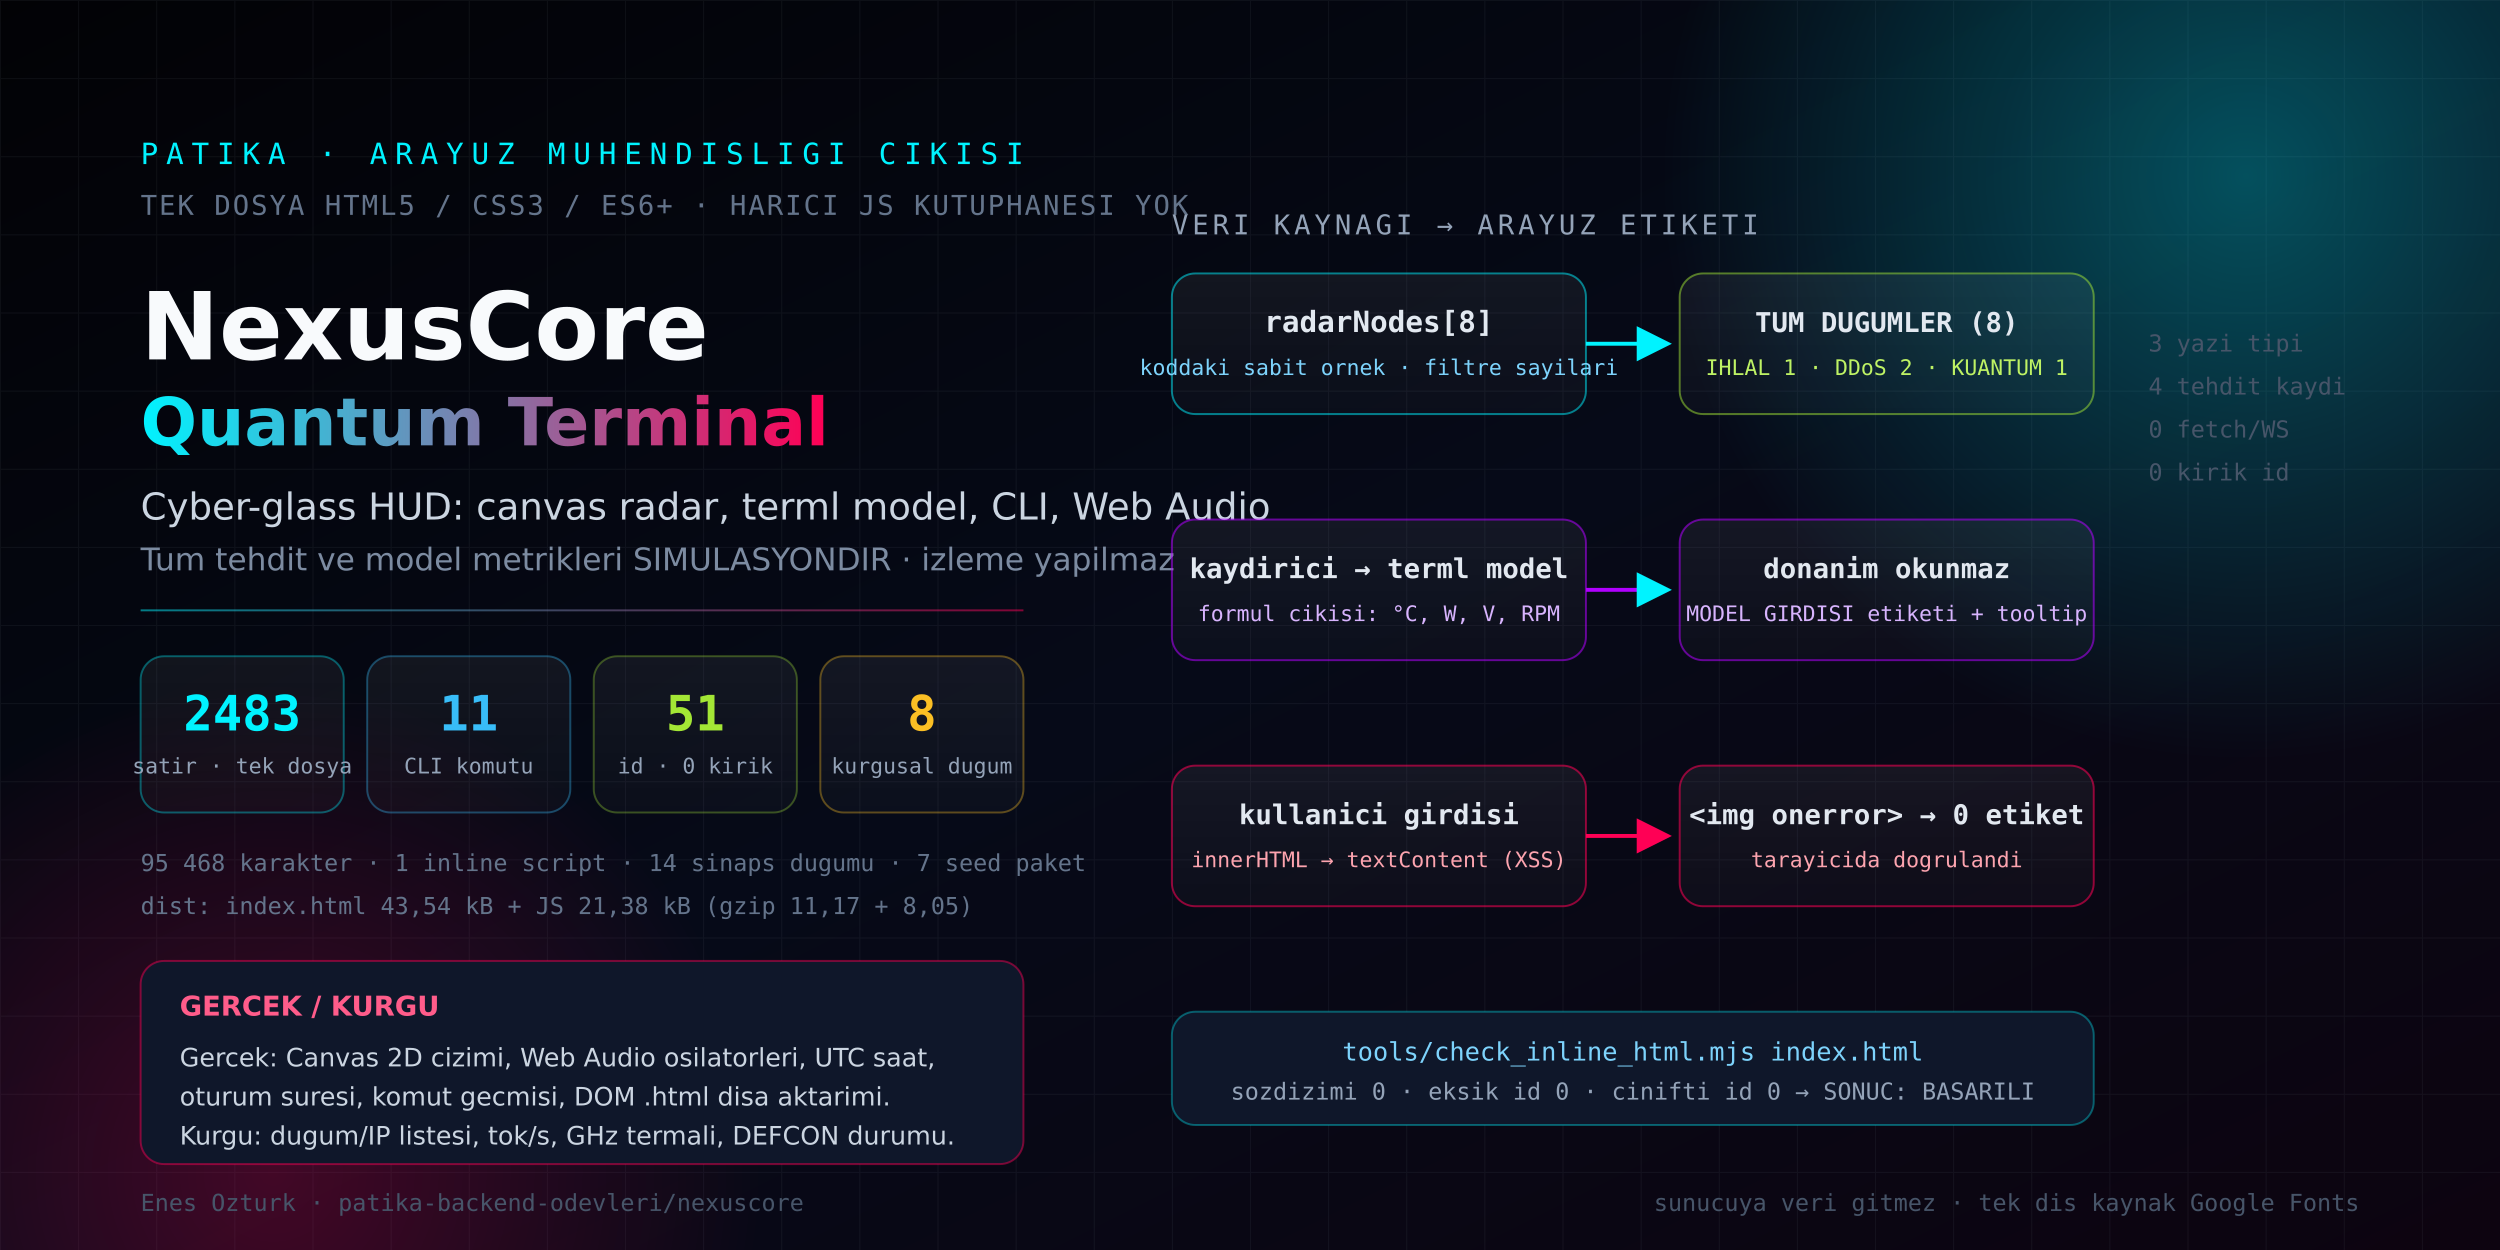
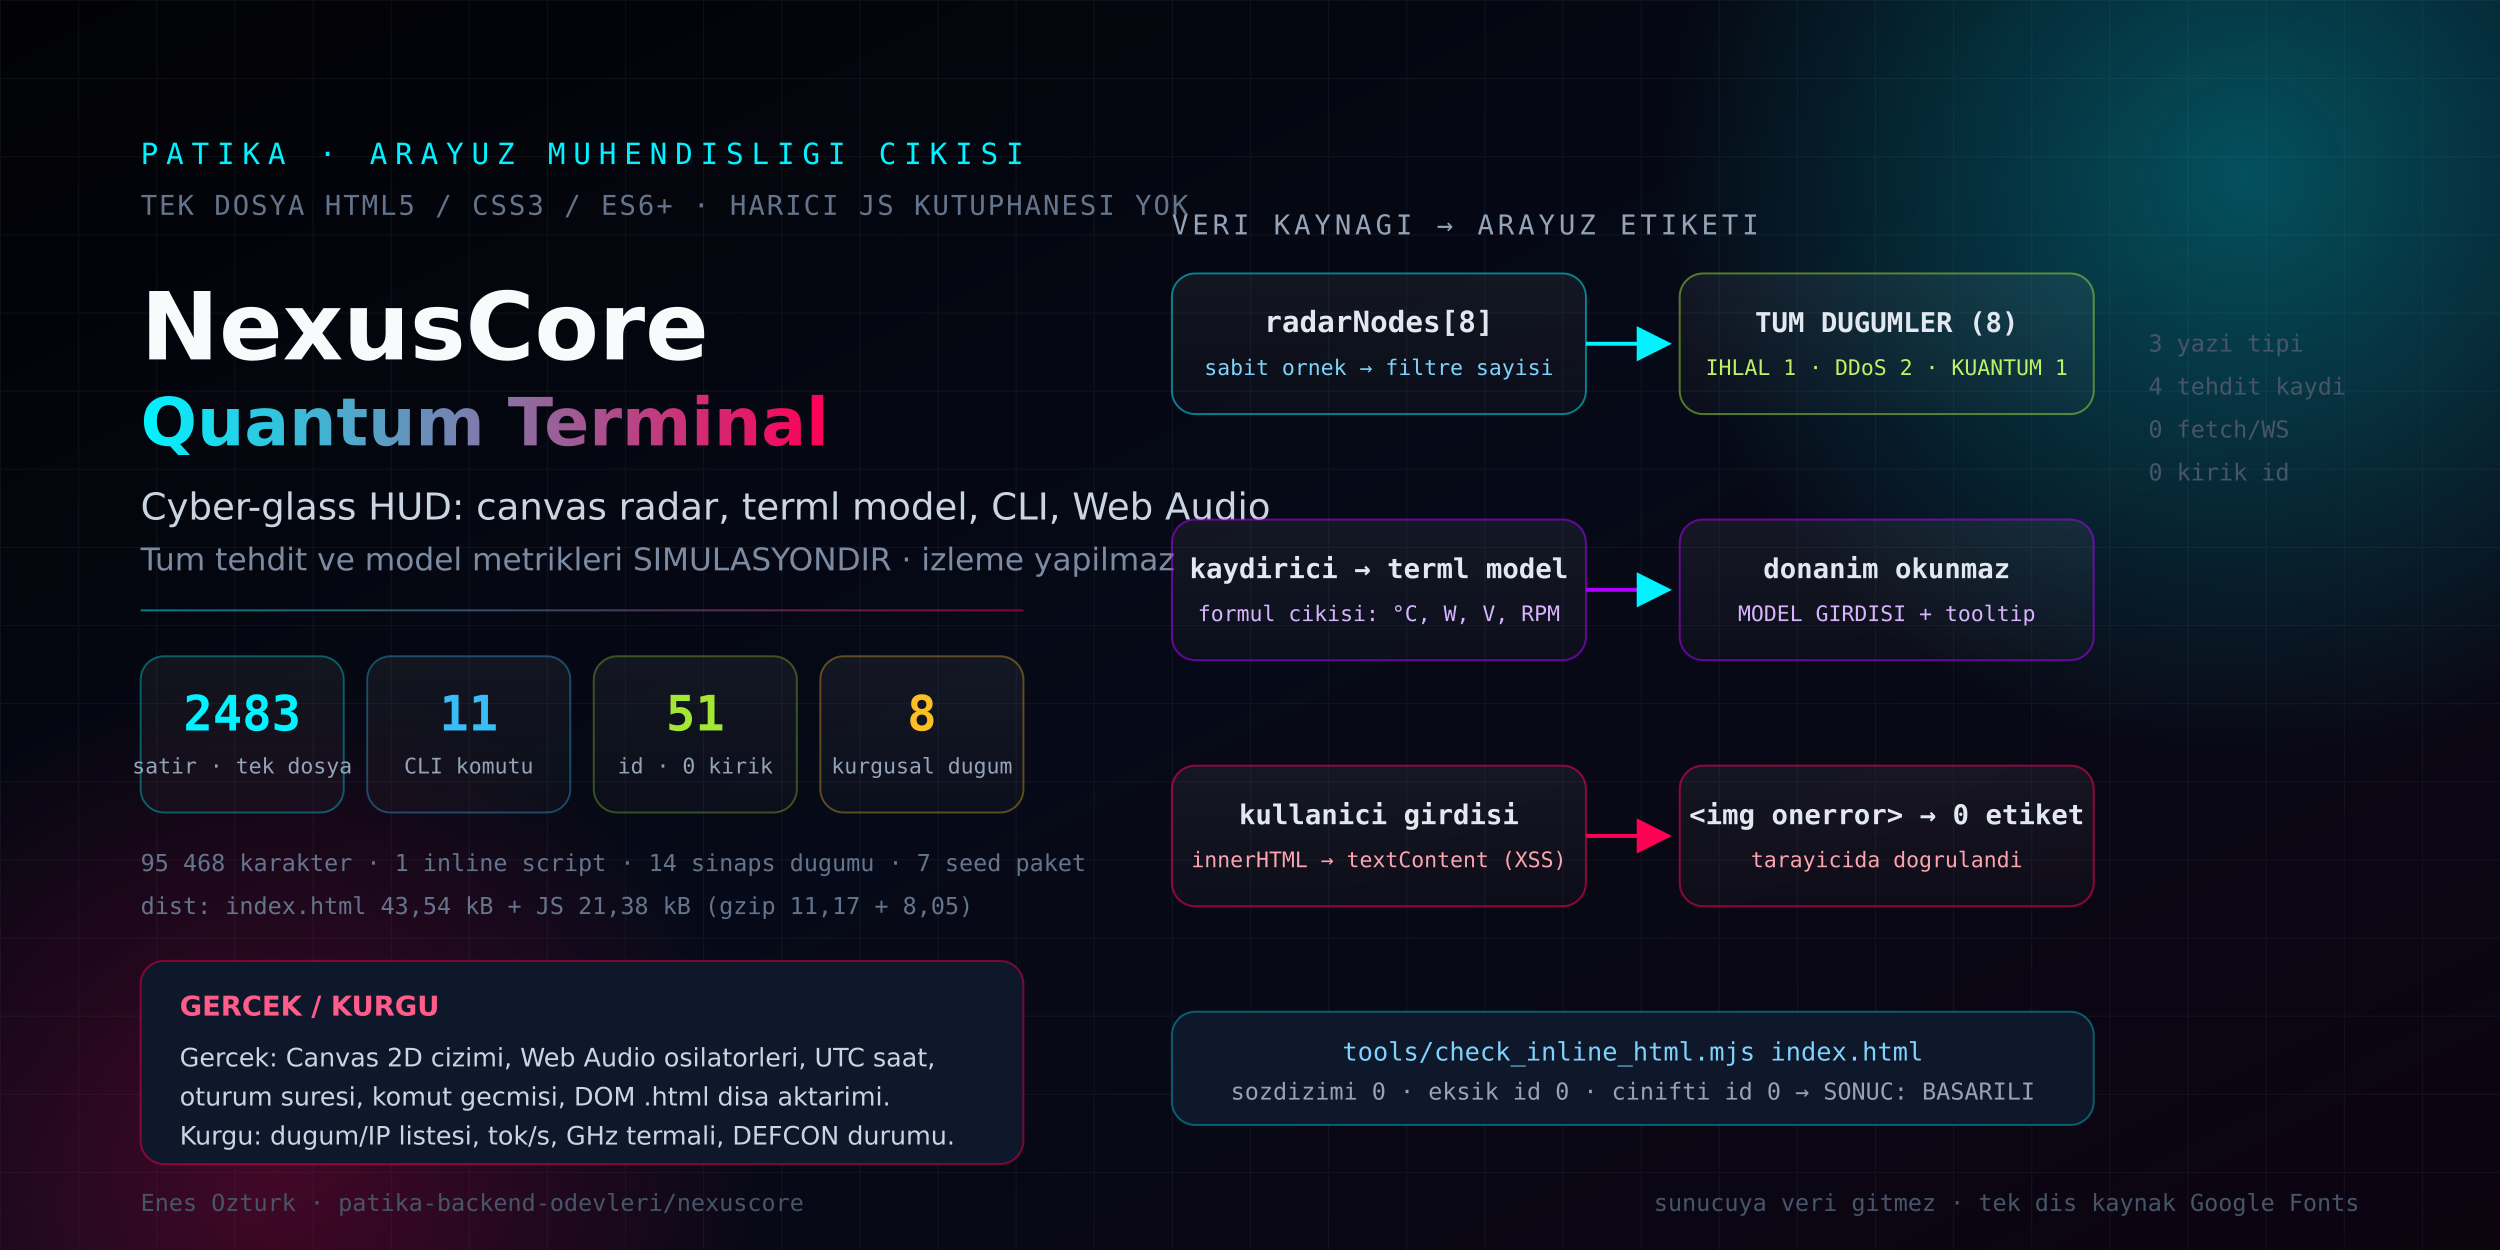
<svg xmlns="http://www.w3.org/2000/svg" viewBox="0 0 1280 640" width="1280" height="640" role="img" aria-labelledby="t d">
  <defs>
    <linearGradient id="bg" x1="0" y1="0" x2="1" y2="1">
      <stop offset="0" stop-color="#020205" />
      <stop offset="0.5" stop-color="#060a18" />
      <stop offset="1" stop-color="#0d0410" />
    </linearGradient>
    <radialGradient id="glowCyan" cx="0.5" cy="0.5" r="0.5">
      <stop offset="0" stop-color="#00f3ff" stop-opacity="0.30" />
      <stop offset="1" stop-color="#00f3ff" stop-opacity="0" />
    </radialGradient>
    <radialGradient id="glowRose" cx="0.5" cy="0.5" r="0.5">
      <stop offset="0" stop-color="#ff0055" stop-opacity="0.24" />
      <stop offset="1" stop-color="#ff0055" stop-opacity="0" />
    </radialGradient>
    <linearGradient id="accent" x1="0" y1="0" x2="1" y2="0">
      <stop offset="0" stop-color="#00f3ff" />
      <stop offset="1" stop-color="#ff0055" />
    </linearGradient>
    <linearGradient id="card" x1="0" y1="0" x2="0" y2="1">
      <stop offset="0" stop-color="#ffffff" stop-opacity="0.055" />
      <stop offset="1" stop-color="#ffffff" stop-opacity="0.02" />
    </linearGradient>
    <pattern id="grid" width="40" height="40" patternUnits="userSpaceOnUse">
      <path d="M40 0H0V40" fill="none" stroke="#94a3b8" stroke-opacity="0.07" stroke-width="1" />
    </pattern>
    <marker id="arrowCyan" markerWidth="9" markerHeight="9" refX="7" refY="4.5" orient="auto">
      <path d="M0 0L9 4.5L0 9Z" fill="#00f3ff" />
    </marker>
    <marker id="arrowRose" markerWidth="9" markerHeight="9" refX="7" refY="4.5" orient="auto">
      <path d="M0 0L9 4.5L0 9Z" fill="#ff0055" />
    </marker>
  </defs>
  <rect width="1280" height="640" fill="url(#bg)" />
  <rect width="1280" height="640" fill="url(#grid)" />
  <circle cx="1150" cy="90" r="300" fill="url(#glowCyan)" />
  <circle cx="140" cy="600" r="250" fill="url(#glowRose)" />
  <g font-family="Consolas, 'DejaVu Sans Mono', monospace">
    <text x="72" y="84" font-size="15" fill="#00f3ff" letter-spacing="4">PATIKA · ARAYUZ MUHENDISLIGI CIKISI</text>
    <text x="72" y="110" font-size="14" fill="#64748b" letter-spacing="1">TEK DOSYA HTML5 / CSS3 / ES6+ · HARICI JS KUTUPHANESI YOK</text>
  </g>
  <g font-family="'Segoe UI', 'DejaVu Sans', Arial, sans-serif">
    <text x="72" y="184" font-size="48" font-weight="700" fill="#f8fafc">NexusCore</text>
    <text x="72" y="228" font-size="34" font-weight="700" fill="url(#accent)">Quantum Terminal</text>
    <text x="72" y="266" font-size="19" fill="#cbd5e1">Cyber-glass HUD: canvas radar, terml model, CLI, Web Audio</text>
    <text x="72" y="292" font-size="16" fill="#7c8ba1">Tum tehdit ve model metrikleri SIMULASYONDIR · izleme yapilmaz</text>
  </g>
  <rect x="72" y="312" width="452" height="1" fill="url(#accent)" opacity="0.5" />
  <g>
    <g transform="translate(72,336)">
      <rect width="104" height="80" rx="12" fill="url(#card)" stroke="#00f3ff" stroke-opacity="0.35" />
      <text x="52" y="38" text-anchor="middle" font-family="Consolas, monospace" font-size="25" font-weight="700" fill="#00f3ff">2483</text>
      <text x="52" y="60" text-anchor="middle" font-family="Consolas, monospace" font-size="11" fill="#94a3b8">satir · tek dosya</text>
    </g>
    <g transform="translate(188,336)">
      <rect width="104" height="80" rx="12" fill="url(#card)" stroke="#38bdf8" stroke-opacity="0.35" />
      <text x="52" y="38" text-anchor="middle" font-family="Consolas, monospace" font-size="25" font-weight="700" fill="#38bdf8">11</text>
      <text x="52" y="60" text-anchor="middle" font-family="Consolas, monospace" font-size="11" fill="#94a3b8">CLI komutu</text>
    </g>
    <g transform="translate(304,336)">
      <rect width="104" height="80" rx="12" fill="url(#card)" stroke="#a3e635" stroke-opacity="0.32" />
      <text x="52" y="38" text-anchor="middle" font-family="Consolas, monospace" font-size="25" font-weight="700" fill="#a3e635">51</text>
      <text x="52" y="60" text-anchor="middle" font-family="Consolas, monospace" font-size="11" fill="#94a3b8">id · 0 kirik</text>
    </g>
    <g transform="translate(420,336)">
      <rect width="104" height="80" rx="12" fill="url(#card)" stroke="#fbbf24" stroke-opacity="0.35" />
      <text x="52" y="38" text-anchor="middle" font-family="Consolas, monospace" font-size="25" font-weight="700" fill="#fbbf24">8</text>
      <text x="52" y="60" text-anchor="middle" font-family="Consolas, monospace" font-size="11" fill="#94a3b8">kurgusal dugum</text>
    </g>
  </g>
  <g font-family="Consolas, 'DejaVu Sans Mono', monospace" font-size="12" fill="#64748b">
    <text x="72" y="446">95 468 karakter · 1 inline script · 14 sinaps dugumu · 7 seed paket</text>
    <text x="72" y="468">dist: index.html 43,54 kB + JS 21,38 kB (gzip 11,17 + 8,05)</text>
  </g>
  <rect x="72" y="492" width="452" height="104" rx="12" fill="#0f172a" stroke="#ff0055" stroke-opacity="0.45" />
  <g font-family="'Segoe UI', 'DejaVu Sans', Arial, sans-serif">
    <text x="92" y="520" font-size="14" font-weight="700" fill="#ff5c8a">GERCEK / KURGU</text>
    <text x="92" y="546" font-size="13" fill="#cbd5e1">Gercek: Canvas 2D cizimi, Web Audio osilatorleri, UTC saat,</text>
    <text x="92" y="566" font-size="13" fill="#cbd5e1">oturum suresi, komut gecmisi, DOM .html disa aktarimi.</text>
    <text x="92" y="586" font-size="13" fill="#cbd5e1">Kurgu: dugum/IP listesi, tok/s, GHz termali, DEFCON durumu.</text>
  </g>
  <g>
    <text x="600" y="120" font-family="Consolas, monospace" font-size="14" fill="#94a3b8" letter-spacing="2">VERI KAYNAGI → ARAYUZ ETIKETI</text>
    <rect x="600" y="140" width="212" height="72" rx="12" fill="url(#card)" stroke="#00f3ff" stroke-opacity="0.5" />
    <text x="706" y="170" text-anchor="middle" font-family="Consolas, monospace" font-size="15" font-weight="700" fill="#e2e8f0">radarNodes[8]</text>
-     <text x="706" y="192" text-anchor="middle" font-family="Consolas, monospace" font-size="11" fill="#7dd3fc">koddaki sabit ornek · filtre sayilari</text>
+     <text x="706" y="192" text-anchor="middle" font-family="Consolas, monospace" font-size="11" fill="#7dd3fc">sabit ornek → filtre sayisi</text>
    <rect x="860" y="140" width="212" height="72" rx="12" fill="url(#card)" stroke="#a3e635" stroke-opacity="0.5" />
    <text x="966" y="170" text-anchor="middle" font-family="Consolas, monospace" font-size="14" font-weight="700" fill="#e2e8f0">TUM DUGUMLER (8)</text>
    <text x="966" y="192" text-anchor="middle" font-family="Consolas, monospace" font-size="11" fill="#bef264">IHLAL 1 · DDoS 2 · KUANTUM 1</text>
    <path d="M812 176H852" stroke="#00f3ff" stroke-width="2" marker-end="url(#arrowCyan)" />
    <rect x="600" y="266" width="212" height="72" rx="12" fill="url(#card)" stroke="#b000ff" stroke-opacity="0.55" />
    <text x="706" y="296" text-anchor="middle" font-family="Consolas, monospace" font-size="14" font-weight="700" fill="#e2e8f0">kaydirici → terml model</text>
    <text x="706" y="318" text-anchor="middle" font-family="Consolas, monospace" font-size="11" fill="#d8b4fe">formul cikisi: °C, W, V, RPM</text>
    <rect x="860" y="266" width="212" height="72" rx="12" fill="url(#card)" stroke="#b000ff" stroke-opacity="0.55" />
    <text x="966" y="296" text-anchor="middle" font-family="Consolas, monospace" font-size="14" font-weight="700" fill="#e2e8f0">donanim okunmaz</text>
-     <text x="966" y="318" text-anchor="middle" font-family="Consolas, monospace" font-size="11" fill="#d8b4fe">MODEL GIRDISI etiketi + tooltip</text>
+     <text x="966" y="318" text-anchor="middle" font-family="Consolas, monospace" font-size="11" fill="#d8b4fe">MODEL GIRDISI + tooltip</text>
    <path d="M812 302H852" stroke="#b000ff" stroke-width="2" marker-end="url(#arrowCyan)" />
    <rect x="600" y="392" width="212" height="72" rx="12" fill="url(#card)" stroke="#ff0055" stroke-opacity="0.55" />
    <text x="706" y="422" text-anchor="middle" font-family="Consolas, monospace" font-size="14" font-weight="700" fill="#e2e8f0">kullanici girdisi</text>
    <text x="706" y="444" text-anchor="middle" font-family="Consolas, monospace" font-size="11" fill="#fda4af">innerHTML → textContent (XSS)</text>
    <rect x="860" y="392" width="212" height="72" rx="12" fill="url(#card)" stroke="#ff0055" stroke-opacity="0.55" />
    <text x="966" y="422" text-anchor="middle" font-family="Consolas, monospace" font-size="14" font-weight="700" fill="#e2e8f0">&lt;img onerror&gt; → 0 etiket</text>
    <text x="966" y="444" text-anchor="middle" font-family="Consolas, monospace" font-size="11" fill="#fda4af">tarayicida dogrulandi</text>
    <path d="M812 428H852" stroke="#ff0055" stroke-width="2" marker-end="url(#arrowRose)" />
    <rect x="600" y="518" width="472" height="58" rx="12" fill="#0f172a" stroke="#00f3ff" stroke-opacity="0.35" />
    <text x="836" y="543" text-anchor="middle" font-family="Consolas, monospace" font-size="13" fill="#7dd3fc">tools/check_inline_html.mjs index.html</text>
    <text x="836" y="563" text-anchor="middle" font-family="Consolas, monospace" font-size="12" fill="#94a3b8">sozdizimi 0 · eksik id 0 · cinifti id 0 → SONUC: BASARILI</text>
    <g font-family="Consolas, monospace" font-size="12" fill="#475569">
      <text x="1100" y="180">3 yazi tipi</text>
      <text x="1100" y="202">4 tehdit kaydi</text>
      <text x="1100" y="224">0 fetch/WS</text>
      <text x="1100" y="246">0 kirik id</text>
    </g>
  </g>
  <g font-family="Consolas, 'DejaVu Sans Mono', monospace" font-size="12" fill="#475569">
    <text x="72" y="620">Enes Ozturk · patika-backend-odevleri/nexuscore</text>
    <text x="1208" y="620" text-anchor="end">sunucuya veri gitmez · tek dis kaynak Google Fonts</text>
  </g>
</svg>
